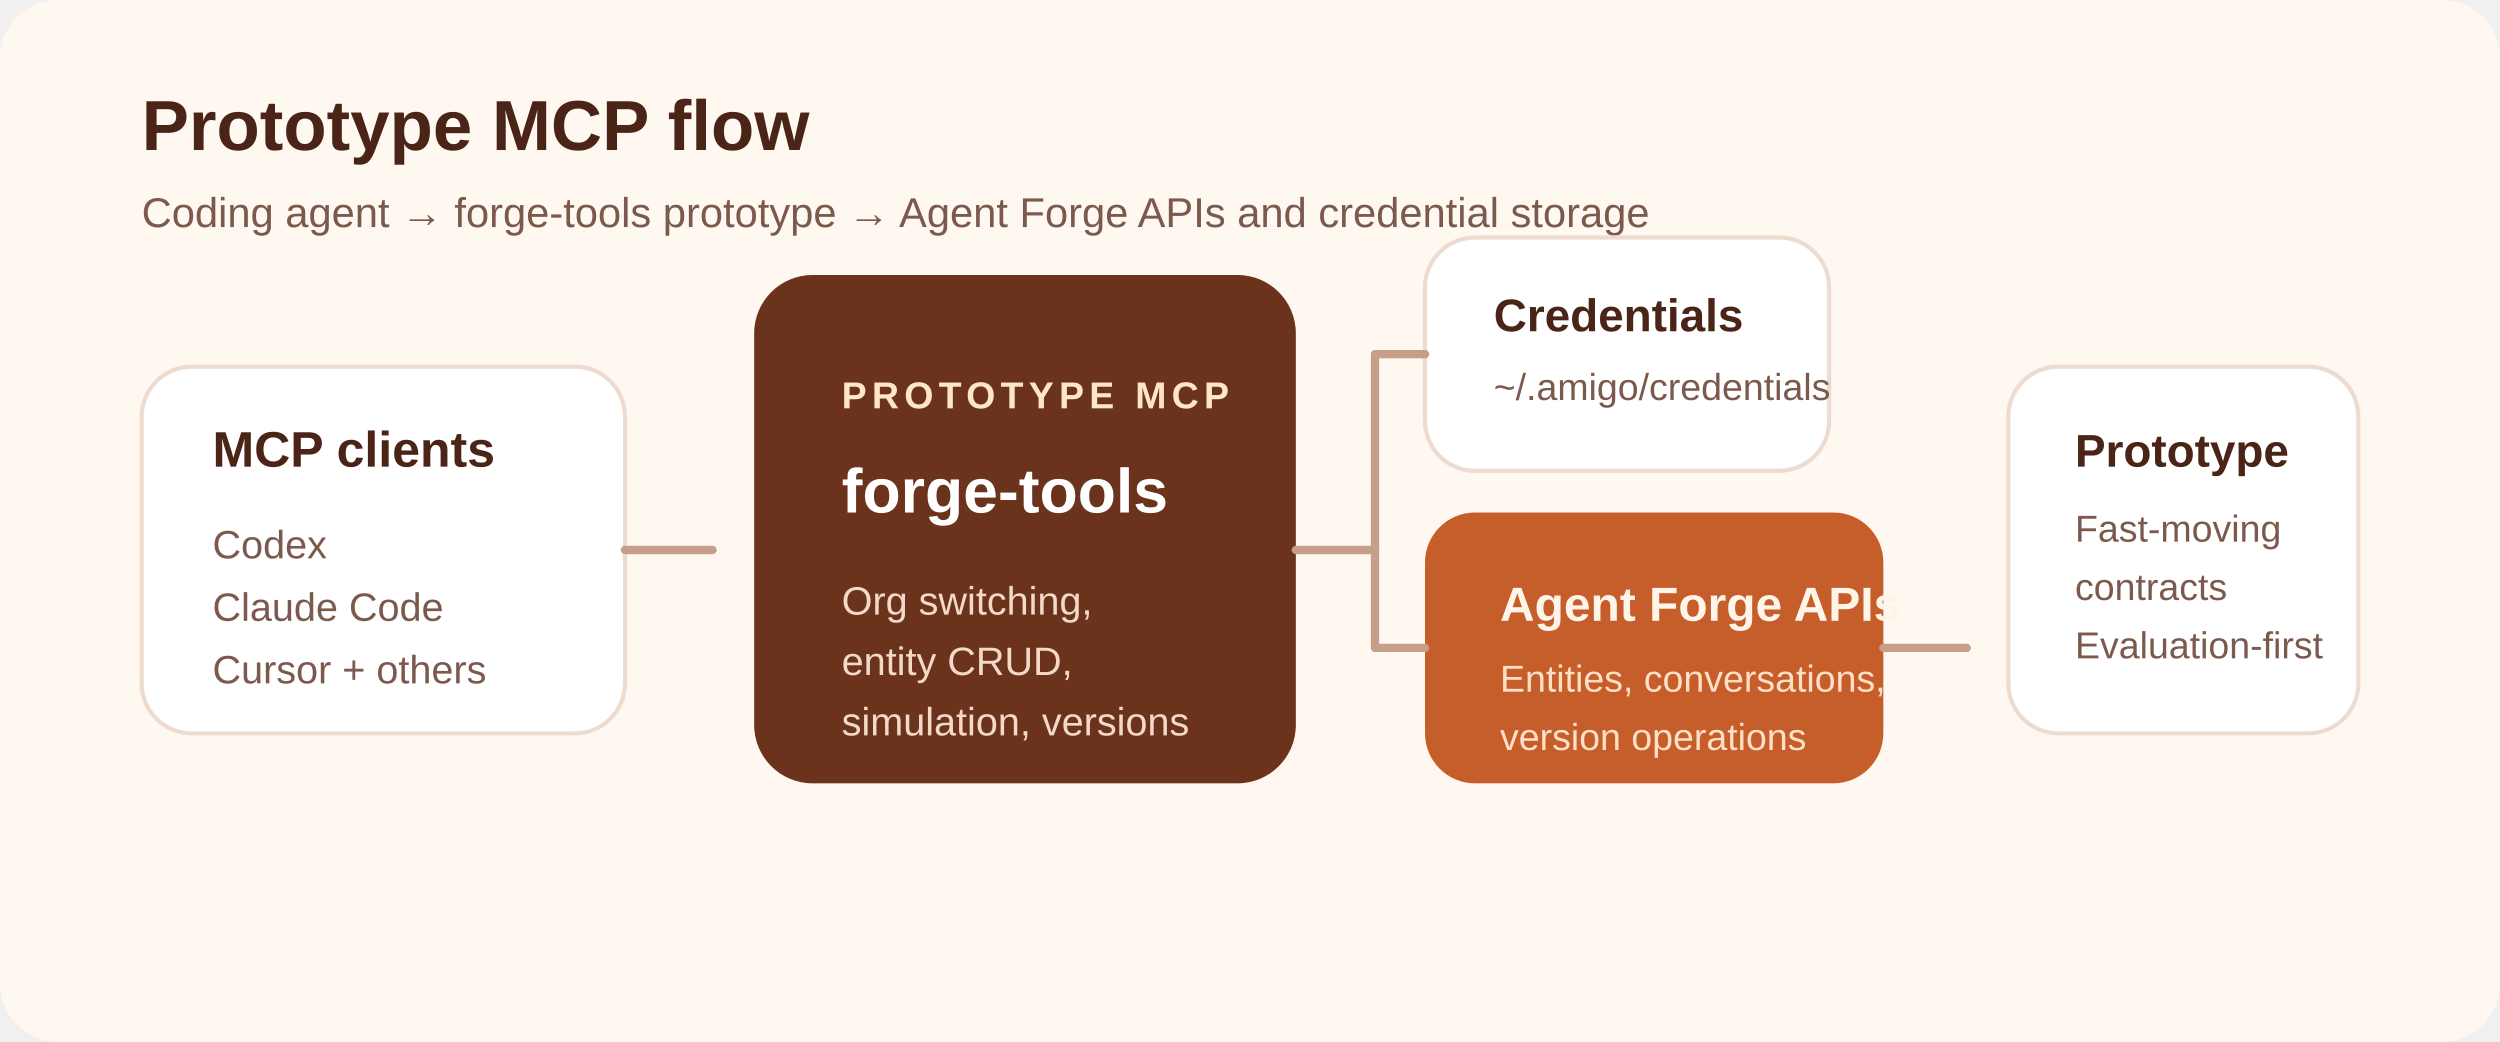
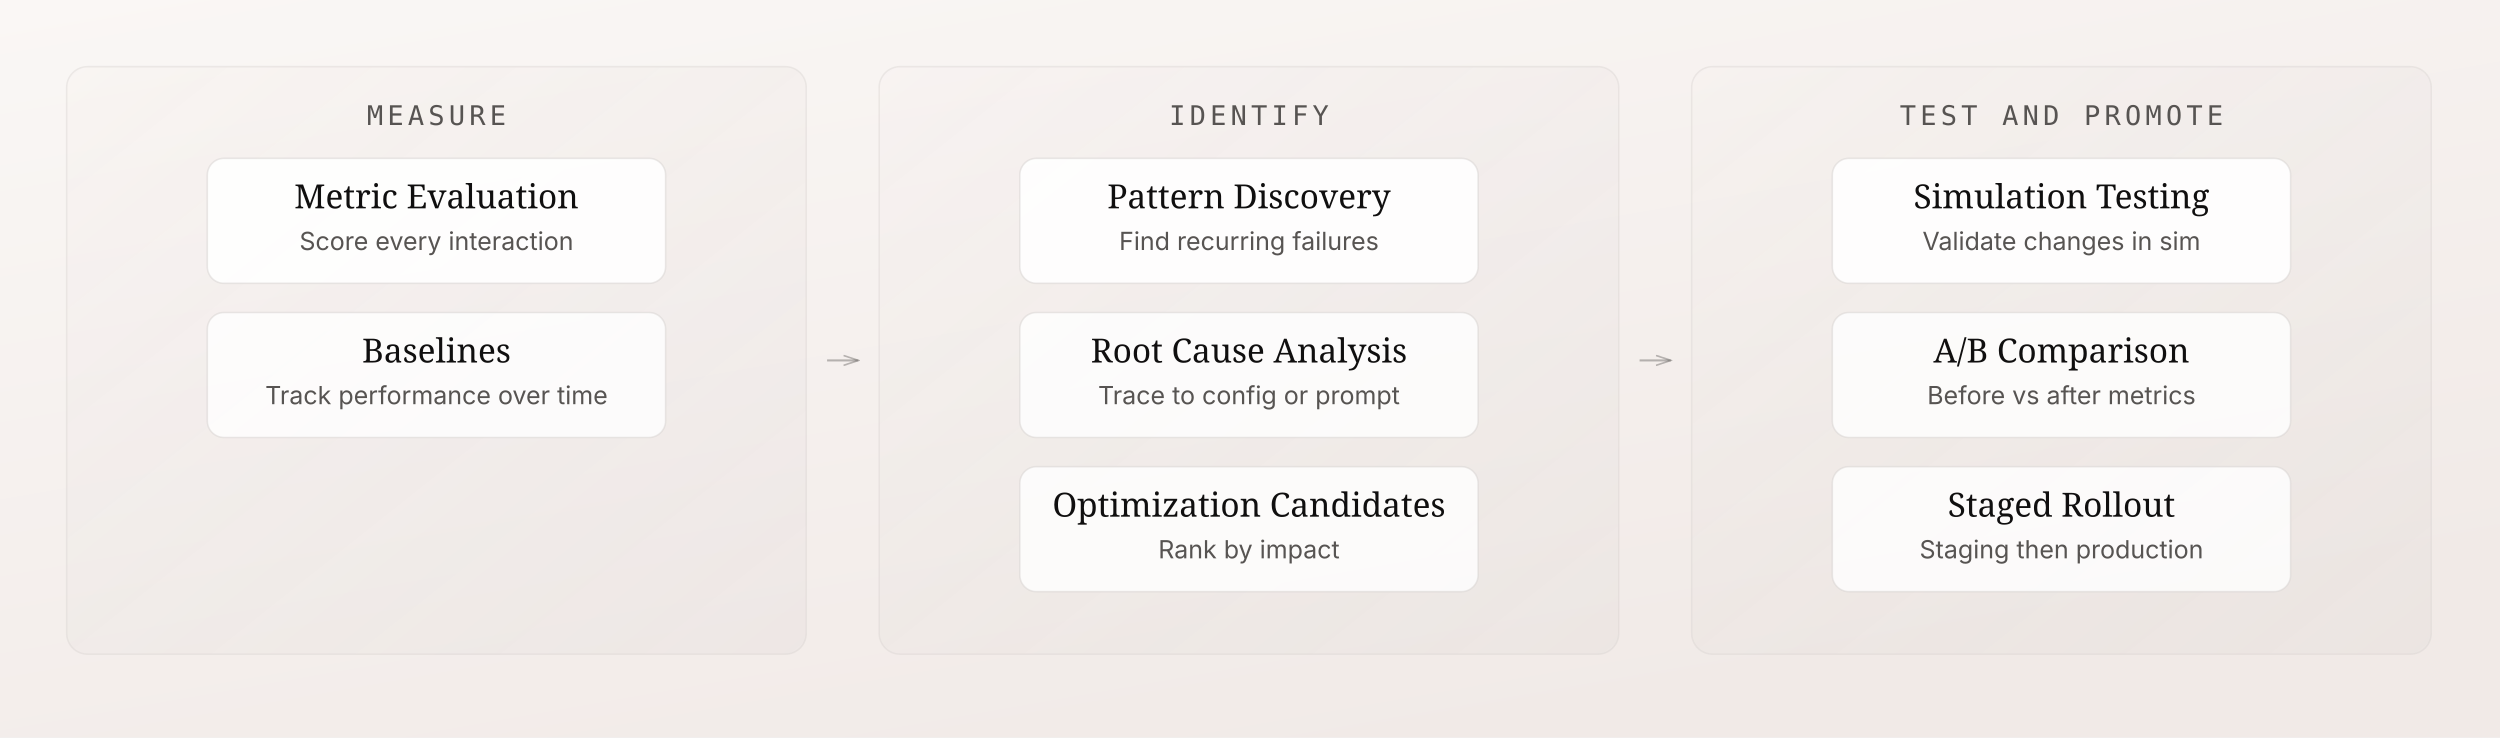
- <svg xmlns="http://www.w3.org/2000/svg" width="1200" height="500" viewBox="0 0 1200 500" fill="none">
-   <rect width="1200" height="500" rx="28" fill="#FFF8F1" />
-   <text x="68" y="72" fill="#4A2416" font-family="Arial, Helvetica, sans-serif" font-size="34" font-weight="700">Prototype MCP flow</text>
-   <text x="68" y="109" fill="#7B5A4D" font-family="Arial, Helvetica, sans-serif" font-size="20">Coding agent → forge-tools prototype → Agent Forge APIs and credential storage</text>
-   <rect x="68" y="176" width="232" height="176" rx="24" fill="#FFFFFF" stroke="#EEDBCF" stroke-width="2" />
-   <text x="102" y="224" fill="#4A2416" font-family="Arial, Helvetica, sans-serif" font-size="24" font-weight="700">MCP clients</text>
-   <text x="102" y="268" fill="#7B5A4D" font-family="Arial, Helvetica, sans-serif" font-size="19">Codex</text>
-   <text x="102" y="298" fill="#7B5A4D" font-family="Arial, Helvetica, sans-serif" font-size="19">Claude Code</text>
-   <text x="102" y="328" fill="#7B5A4D" font-family="Arial, Helvetica, sans-serif" font-size="19">Cursor + others</text>
-   <rect x="362" y="132" width="260" height="244" rx="28" fill="#6B331C" />
-   <text x="404" y="196" fill="#FFE6C8" font-family="Arial, Helvetica, sans-serif" font-size="18" font-weight="700" letter-spacing="0.14em">PROTOTYPE MCP</text>
-   <text x="404" y="246" fill="#FFFFFF" font-family="Arial, Helvetica, sans-serif" font-size="30" font-weight="700">forge-tools</text>
-   <text x="404" y="295" fill="#F4D9C8" font-family="Arial, Helvetica, sans-serif" font-size="19">Org switching,</text>
-   <text x="404" y="324" fill="#F4D9C8" font-family="Arial, Helvetica, sans-serif" font-size="19">entity CRUD,</text>
-   <text x="404" y="353" fill="#F4D9C8" font-family="Arial, Helvetica, sans-serif" font-size="19">simulation, versions</text>
-   <rect x="684" y="114" width="194" height="112" rx="24" fill="#FFFFFF" stroke="#EEDBCF" stroke-width="2" />
-   <text x="717" y="159" fill="#4A2416" font-family="Arial, Helvetica, sans-serif" font-size="22" font-weight="700">Credentials</text>
-   <text x="717" y="192" fill="#7B5A4D" font-family="Arial, Helvetica, sans-serif" font-size="18">~/.amigo/credentials</text>
-   <rect x="684" y="246" width="220" height="130" rx="24" fill="#C65E2B" />
-   <text x="720" y="298" fill="#FFF4E8" font-family="Arial, Helvetica, sans-serif" font-size="23" font-weight="700">Agent Forge APIs</text>
-   <text x="720" y="332" fill="#FFE0C6" font-family="Arial, Helvetica, sans-serif" font-size="18">Entities, conversations,</text>
-   <text x="720" y="360" fill="#FFE0C6" font-family="Arial, Helvetica, sans-serif" font-size="18">version operations</text>
-   <rect x="964" y="176" width="168" height="176" rx="24" fill="#FFFFFF" stroke="#EEDBCF" stroke-width="2" />
-   <text x="996" y="224" fill="#4A2416" font-family="Arial, Helvetica, sans-serif" font-size="22" font-weight="700">Prototype</text>
-   <text x="996" y="260" fill="#7B5A4D" font-family="Arial, Helvetica, sans-serif" font-size="18">Fast-moving</text>
-   <text x="996" y="288" fill="#7B5A4D" font-family="Arial, Helvetica, sans-serif" font-size="18">contracts</text>
-   <text x="996" y="316" fill="#7B5A4D" font-family="Arial, Helvetica, sans-serif" font-size="18">Evaluation-first</text>
-   <path d="M300 264H342" stroke="#C79E87" stroke-width="4" stroke-linecap="round" />
-   <path d="M622 264H660" stroke="#C79E87" stroke-width="4" stroke-linecap="round" />
-   <path d="M660 264V170H684" stroke="#C79E87" stroke-width="4" stroke-linecap="round" stroke-linejoin="round" />
-   <path d="M660 264V311H684" stroke="#C79E87" stroke-width="4" stroke-linecap="round" stroke-linejoin="round" />
-   <path d="M904 311H944" stroke="#C79E87" stroke-width="4" stroke-linecap="round" />
+ <svg xmlns="http://www.w3.org/2000/svg" width="1200" height="354" viewBox="0 0 1200 354">
+   <defs>
+     <marker id="arrow" viewBox="0 0 10 7" refX="9" refY="3.5" markerWidth="8" markerHeight="6" orient="auto-start-reverse">
+       <path d="M 0 0.5 L 9 3.5 L 0 6.5" fill="none" stroke="#575452" stroke-width="1" opacity="0.4" />
+     </marker>
+     <marker id="arrowRev" viewBox="0 0 10 7" refX="1" refY="3.5" markerWidth="8" markerHeight="6" orient="auto-start-reverse">
+       <path d="M 10 0.5 L 1 3.5 L 10 6.5" fill="none" stroke="#575452" stroke-width="1" opacity="0.4" />
+     </marker>
+     <linearGradient id="bgGrad" x1="0" y1="0" x2="0.6" y2="1">
+       <stop offset="0%" stop-color="#FAF7F5" />
+       <stop offset="100%" stop-color="#F1EAE7" />
+     </linearGradient>
+     <linearGradient id="containerFill" x1="0" y1="0" x2="0.5" y2="1">
+       <stop offset="0%" stop-color="#F1EAE7" stop-opacity="0.06" />
+       <stop offset="100%" stop-color="#B3AEAC" stop-opacity="0.04" />
+     </linearGradient>
+     <linearGradient id="cardFill" x1="0" y1="0" x2="1" y2="1">
+       <stop offset="0%" stop-color="#F1EAE7" stop-opacity="0.12" />
+       <stop offset="100%" stop-color="#B3AEAC" stop-opacity="0.08" />
+     </linearGradient>
+     <linearGradient id="strokeGrad" x1="0" y1="0" x2="1" y2="1">
+       <stop offset="0%" stop-color="white" stop-opacity="0.1" />
+       <stop offset="100%" stop-color="#999999" stop-opacity="0.04" />
+     </linearGradient>
+     <linearGradient id="strokeGradSubtle" x1="0" y1="0" x2="1" y2="1">
+       <stop offset="0%" stop-color="white" stop-opacity="0.08" />
+       <stop offset="100%" stop-color="#999999" stop-opacity="0.03" />
+     </linearGradient>
+   </defs>
+   <rect width="1200" height="354" fill="url(#bgGrad)" />
+   <rect x="32" y="32" width="355" height="282" rx="10" fill="url(#cardFill)" stroke="#D7D2D0" stroke-opacity="0.4" stroke-width="0.75" />
+   <text x="209.5" y="60" text-anchor="middle" fill="#575452" font-family="'Diatype Mono', 'SF Mono', 'Fira Code', monospace" font-size="13" font-weight="500" letter-spacing="2">MEASURE</text>
+   <rect x="99.5" y="76" width="220" height="60" rx="8" fill="white" fill-opacity="0.9" stroke="#D7D2D0" stroke-opacity="0.5" stroke-width="0.75" />
+   <text x="209.5" y="100" text-anchor="middle" fill="#100F0F" font-family="'Flecha S', Georgia, serif" font-size="16" font-weight="400">Metric Evaluation</text>
+   <text x="209.5" y="120" text-anchor="middle" fill="#575452" font-family="Inter, -apple-system, system-ui, sans-serif" font-size="12">Score every interaction</text>
+   <rect x="99.5" y="150" width="220" height="60" rx="8" fill="white" fill-opacity="0.8" stroke="#D7D2D0" stroke-opacity="0.5" stroke-width="0.75" />
+   <text x="209.5" y="174" text-anchor="middle" fill="#100F0F" font-family="'Flecha S', Georgia, serif" font-size="16" font-weight="400">Baselines</text>
+   <text x="209.5" y="194" text-anchor="middle" fill="#575452" font-family="Inter, -apple-system, system-ui, sans-serif" font-size="12">Track performance over time</text>
+   <rect x="422" y="32" width="355" height="282" rx="10" fill="url(#cardFill)" stroke="#D7D2D0" stroke-opacity="0.4" stroke-width="0.75" />
+   <text x="599.5" y="60" text-anchor="middle" fill="#575452" font-family="'Diatype Mono', 'SF Mono', 'Fira Code', monospace" font-size="13" font-weight="500" letter-spacing="2">IDENTIFY</text>
+   <rect x="489.5" y="76" width="220" height="60" rx="8" fill="white" fill-opacity="0.9" stroke="#D7D2D0" stroke-opacity="0.5" stroke-width="0.75" />
+   <text x="599.5" y="100" text-anchor="middle" fill="#100F0F" font-family="'Flecha S', Georgia, serif" font-size="16" font-weight="400">Pattern Discovery</text>
+   <text x="599.5" y="120" text-anchor="middle" fill="#575452" font-family="Inter, -apple-system, system-ui, sans-serif" font-size="12">Find recurring failures</text>
+   <rect x="489.5" y="150" width="220" height="60" rx="8" fill="white" fill-opacity="0.8" stroke="#D7D2D0" stroke-opacity="0.5" stroke-width="0.75" />
+   <text x="599.5" y="174" text-anchor="middle" fill="#100F0F" font-family="'Flecha S', Georgia, serif" font-size="16" font-weight="400">Root Cause Analysis</text>
+   <text x="599.5" y="194" text-anchor="middle" fill="#575452" font-family="Inter, -apple-system, system-ui, sans-serif" font-size="12">Trace to config or prompt</text>
+   <rect x="489.5" y="224" width="220" height="60" rx="8" fill="white" fill-opacity="0.8" stroke="#D7D2D0" stroke-opacity="0.5" stroke-width="0.75" />
+   <text x="599.5" y="248" text-anchor="middle" fill="#100F0F" font-family="'Flecha S', Georgia, serif" font-size="16" font-weight="400">Optimization Candidates</text>
+   <text x="599.5" y="268" text-anchor="middle" fill="#575452" font-family="Inter, -apple-system, system-ui, sans-serif" font-size="12">Rank by impact</text>
+   <rect x="812" y="32" width="355" height="282" rx="10" fill="url(#cardFill)" stroke="#D7D2D0" stroke-opacity="0.4" stroke-width="0.75" />
+   <text x="989.5" y="60" text-anchor="middle" fill="#575452" font-family="'Diatype Mono', 'SF Mono', 'Fira Code', monospace" font-size="13" font-weight="500" letter-spacing="2">TEST AND PROMOTE</text>
+   <rect x="879.5" y="76" width="220" height="60" rx="8" fill="white" fill-opacity="0.9" stroke="#D7D2D0" stroke-opacity="0.5" stroke-width="0.75" />
+   <text x="989.5" y="100" text-anchor="middle" fill="#100F0F" font-family="'Flecha S', Georgia, serif" font-size="16" font-weight="400">Simulation Testing</text>
+   <text x="989.5" y="120" text-anchor="middle" fill="#575452" font-family="Inter, -apple-system, system-ui, sans-serif" font-size="12">Validate changes in sim</text>
+   <rect x="879.5" y="150" width="220" height="60" rx="8" fill="white" fill-opacity="0.8" stroke="#D7D2D0" stroke-opacity="0.5" stroke-width="0.75" />
+   <text x="989.5" y="174" text-anchor="middle" fill="#100F0F" font-family="'Flecha S', Georgia, serif" font-size="16" font-weight="400">A/B Comparison</text>
+   <text x="989.5" y="194" text-anchor="middle" fill="#575452" font-family="Inter, -apple-system, system-ui, sans-serif" font-size="12">Before vs after metrics</text>
+   <rect x="879.5" y="224" width="220" height="60" rx="8" fill="white" fill-opacity="0.8" stroke="#D7D2D0" stroke-opacity="0.5" stroke-width="0.75" />
+   <text x="989.5" y="248" text-anchor="middle" fill="#100F0F" font-family="'Flecha S', Georgia, serif" font-size="16" font-weight="400">Staged Rollout</text>
+   <text x="989.5" y="268" text-anchor="middle" fill="#575452" font-family="Inter, -apple-system, system-ui, sans-serif" font-size="12">Staging then production</text>
+   <line x1="397" y1="173" x2="412" y2="173" stroke="#575452" stroke-width="1" stroke-opacity="0.4" marker-end="url(#arrow)" />
+   <line x1="787" y1="173" x2="802" y2="173" stroke="#575452" stroke-width="1" stroke-opacity="0.4" marker-end="url(#arrow)" />
</svg>
